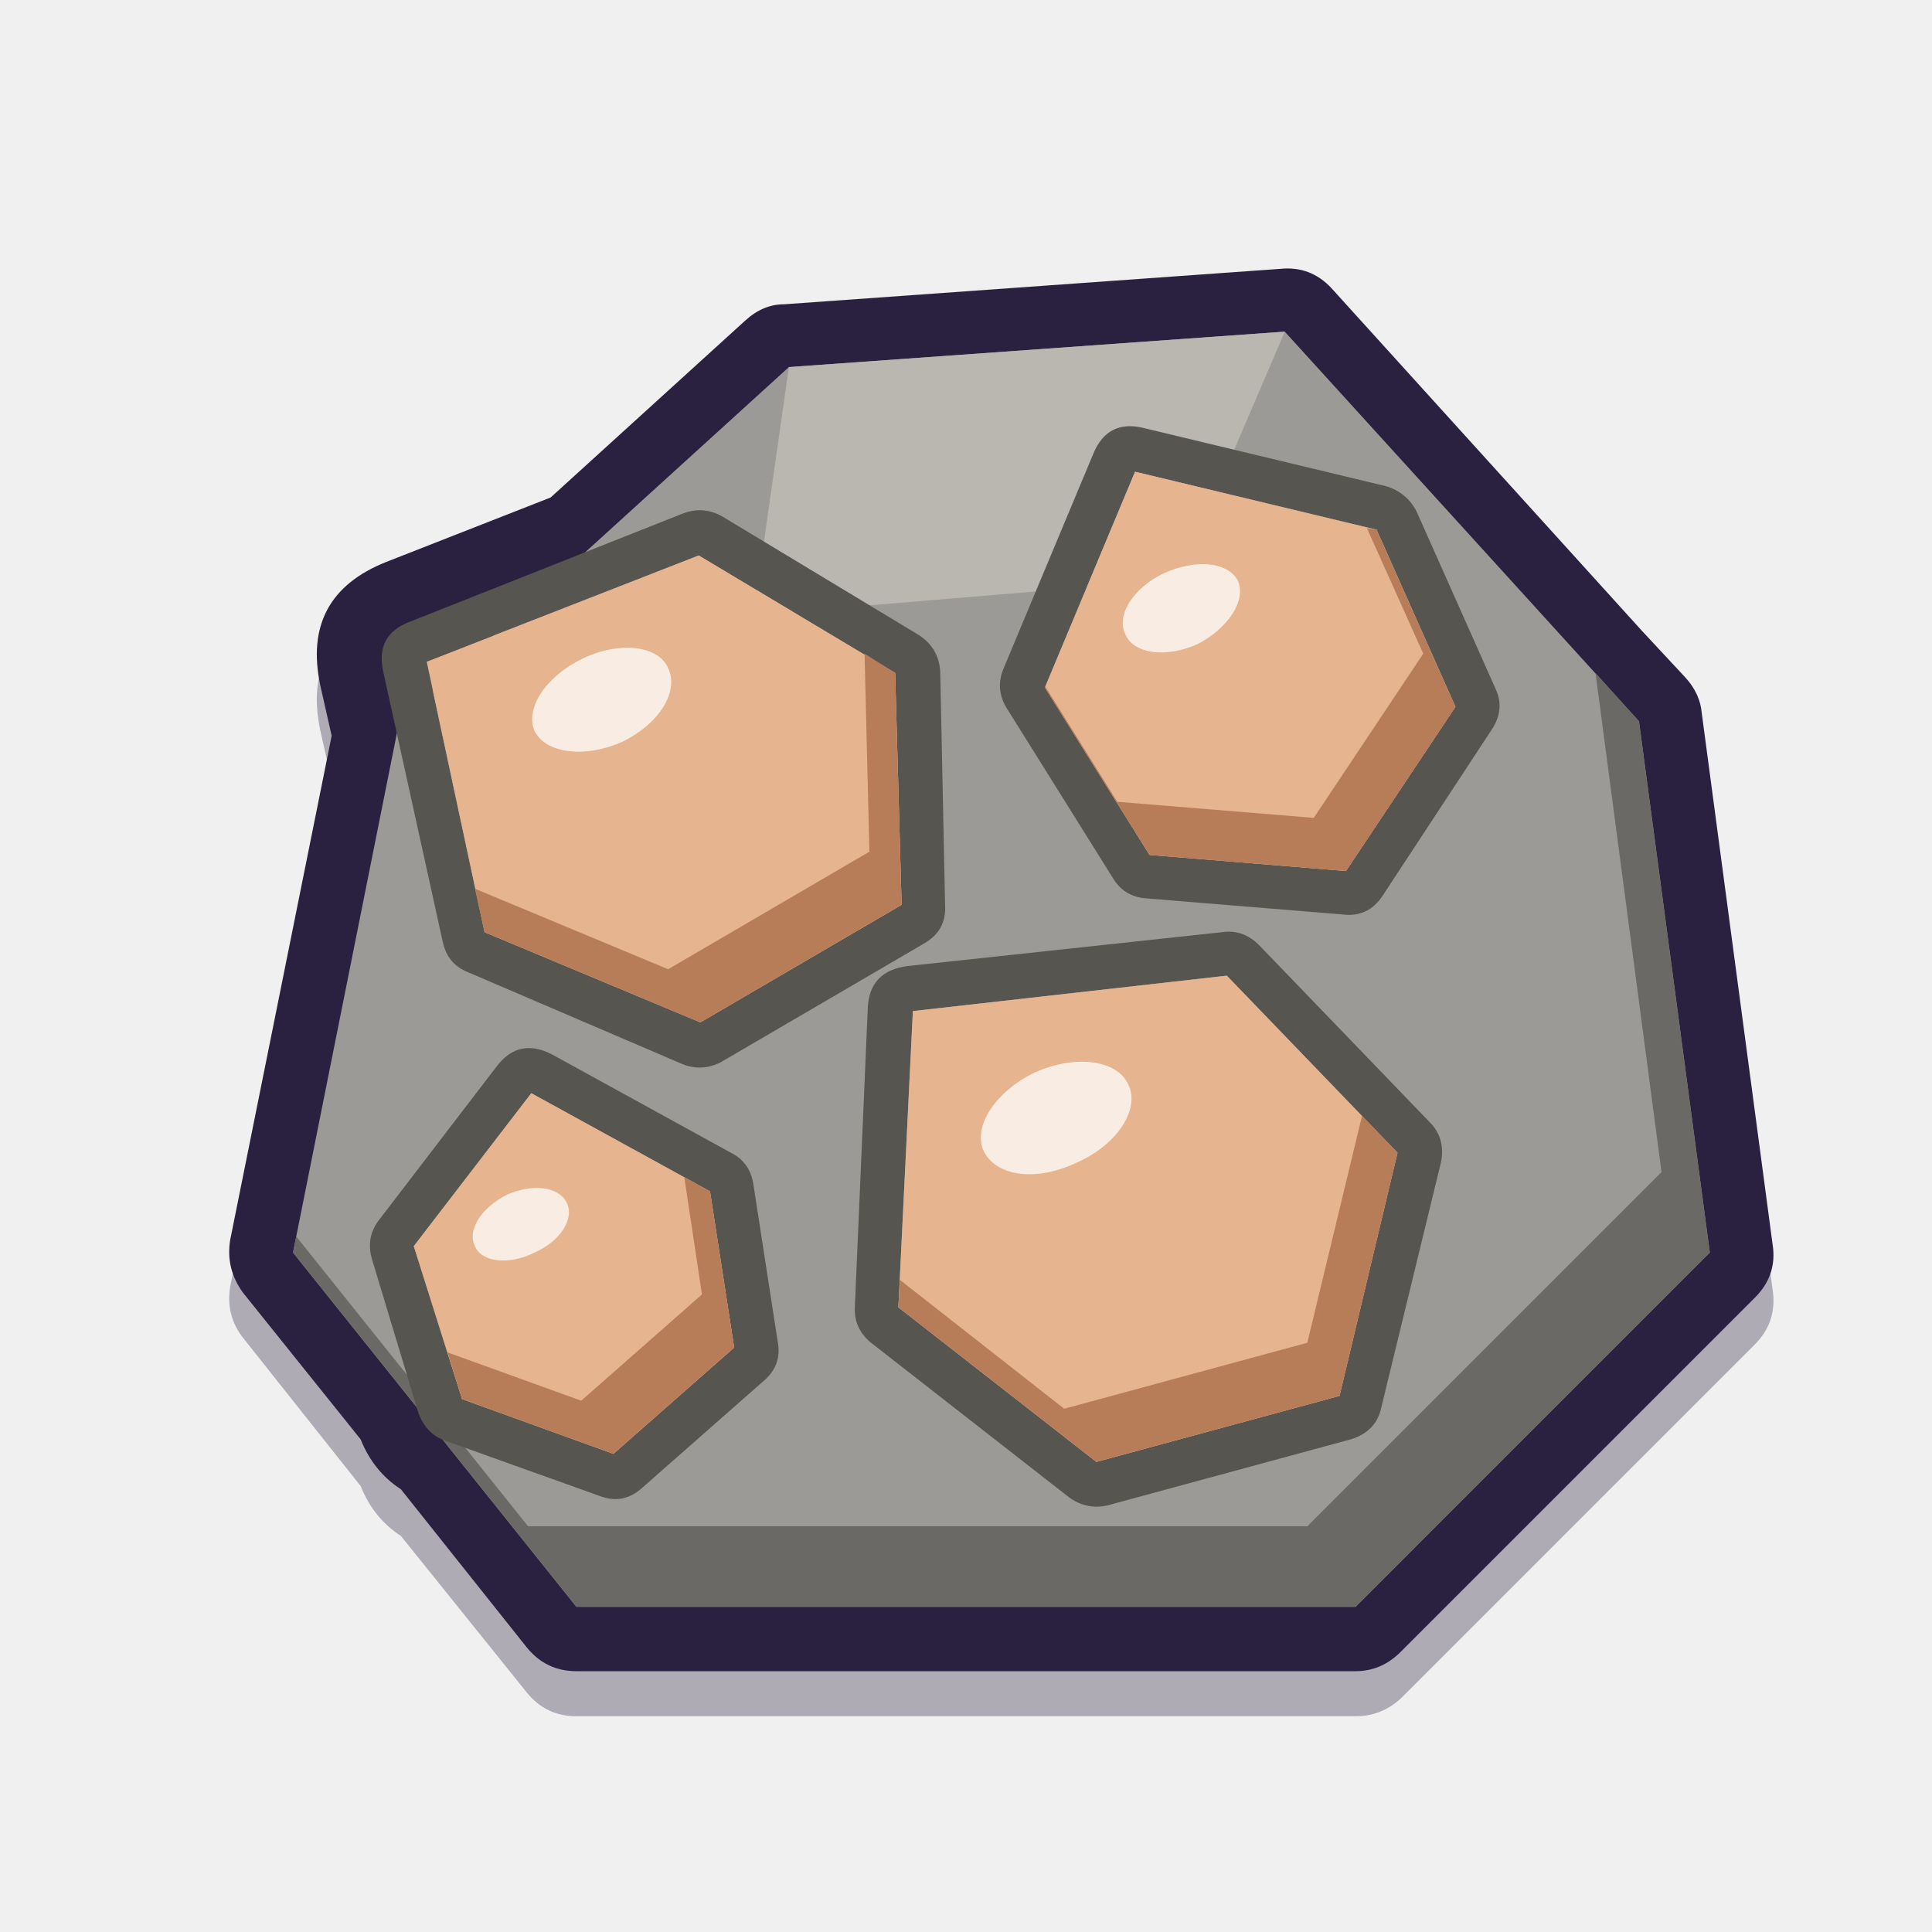
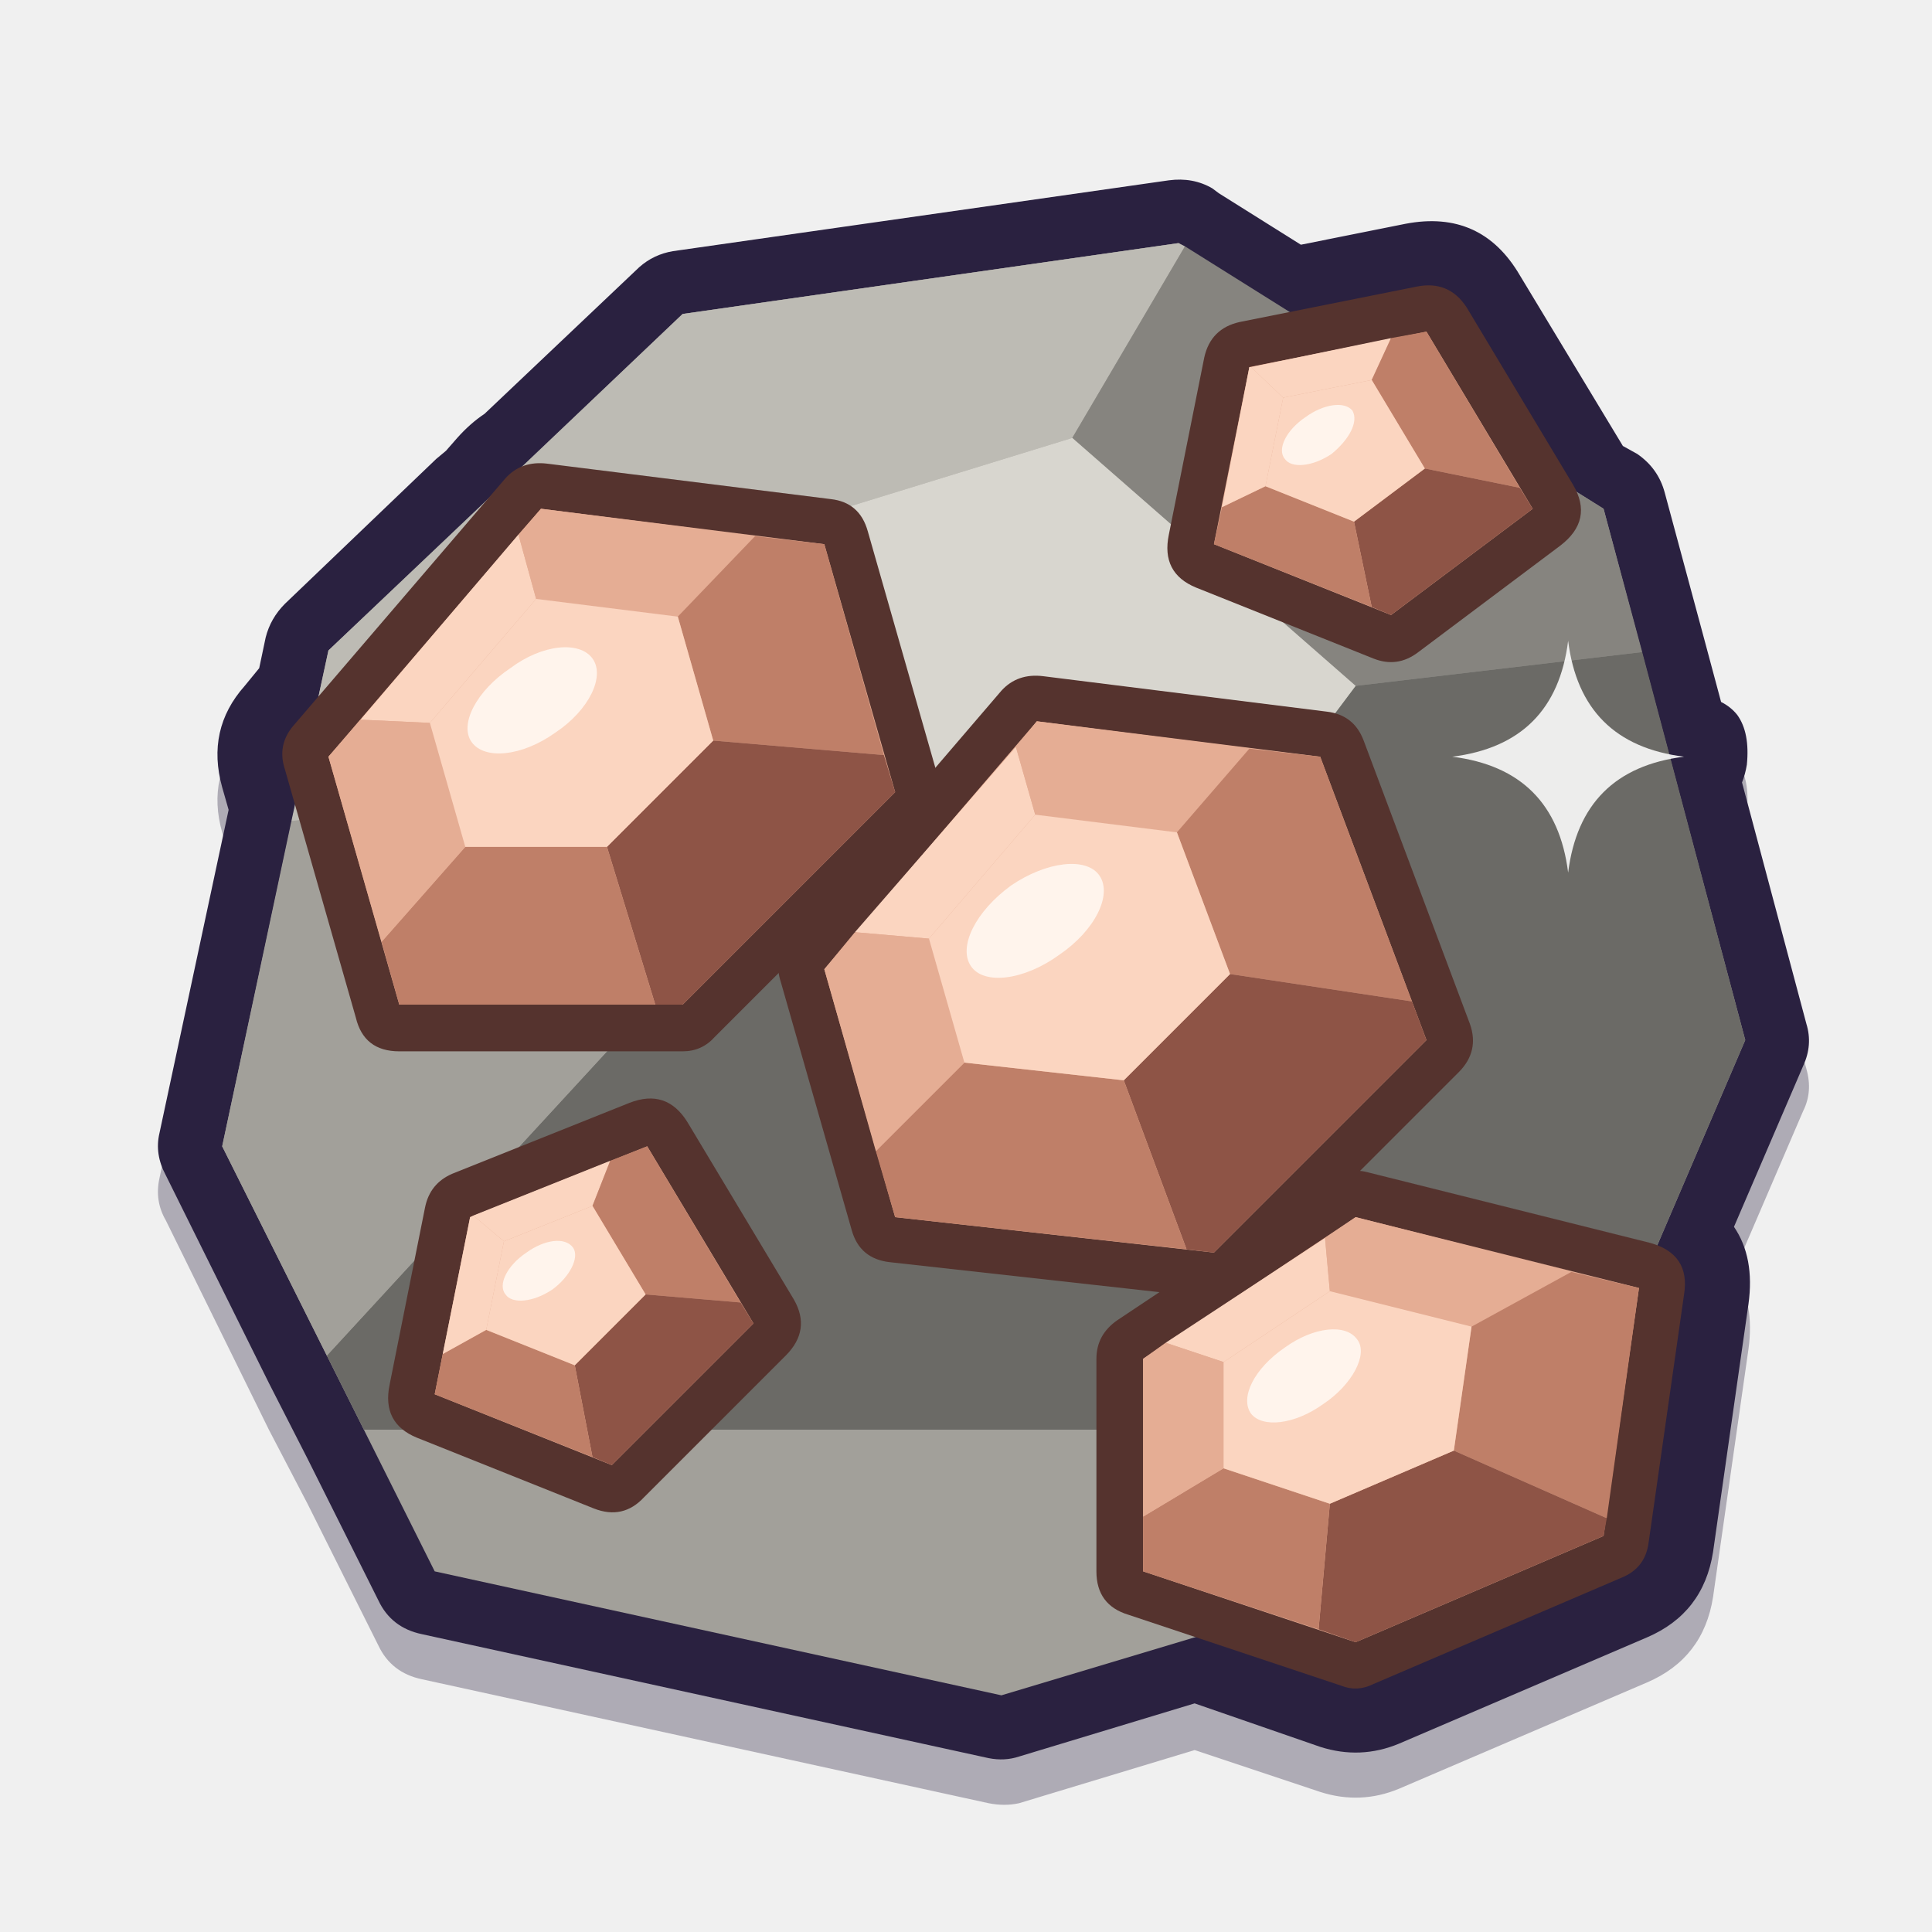
<svg xmlns="http://www.w3.org/2000/svg" viewBox="0 -930 1200 1200">
-   <path fill="#2a2140" fill-opacity="0.333" d="M143 -131 206 -445 199 -476Q187 -532 240 -553L342 -592L463 -703Q474 -712 487 -713L795 -735Q814 -736 827 -722L1020 -510L1047 -480Q1056 -471 1057 -459L1101 -129Q1104 -109 1090 -95L870 125Q858 136 842 136H358Q339 136 327 121L249 24Q232 13 224 -7L151 -99Q140 -113 143 -131Z" />
-   <path fill="#2a2140" d="M143 -160 206 -473 199 -504Q187 -560 240 -581L342 -621L463 -731Q474 -741 487 -741L795 -763Q814 -765 827 -751L1020 -538L1047 -509Q1056 -499 1057 -487L1101 -157Q1104 -138 1090 -124L870 96Q858 108 842 108H358Q339 108 327 93L249 -5Q232 -16 224 -36L151 -127Q140 -142 143 -160Z" />
-   <path fill="#9b9a96" d="M182 -152 248 -482 490 -702 798 -724 1018 -482 1062 -152 842 68H358Z" />
-   <path fill="#6a6966" d="M182 -152 184 -162 328 18H812L1032 -202L991 -512L1018 -482L1062 -152L842 68H358Z" />
-   <path fill="#b9b7b0" d="M490 -702 798 -724 732 -570 468 -548Z" />
-   <path fill="#57554f" d="M255 -544 424 -611Q437 -616 449 -609L570 -536Q583 -528 584 -513L587 -368Q588 -352 574 -344L449 -271Q437 -264 424 -269L291 -326Q278 -331 275 -345L238 -513Q233 -536 255 -544ZM265 -519 301 -351 435 -295 560 -368 556 -512 434 -585Z" />
-   <path fill="#e6b48f" d="M265 -519 434 -585 556 -512 560 -368 435 -295 301 -351Z" />
-   <path fill="#b77d58" d="M295 -378 415 -328 540 -401 537 -524 556 -512 560 -368 435 -295 301 -351 295 -378Z" />
-   <path fill="#ffffff" fill-opacity="0.753" d="M415 -515C422 -500 409 -480 386 -469C363 -459 339 -462 332 -476C326 -490 339 -510 362 -521C385 -532 409 -529 415 -515Z" />
-   <path fill="#57554f" d="M711 -664 861 -628Q874 -624 880 -612L929 -502Q935 -489 926 -476L859 -374Q850 -360 834 -362L712 -372Q698 -373 691 -385L626 -489Q618 -501 623 -514L679 -648Q688 -670 711 -664ZM705 -637 649 -503 714 -399 836 -389 904 -491 855 -601Z" />
-   <path fill="#e6b48f" d="M705 -637 855 -601 904 -491 836 -389 714 -399 649 -503Z" />
-   <path fill="#b77d58" d="M649 -504 694 -432 816 -422 884 -524 849 -602 855 -601 904 -491 836 -389 714 -399 649 -503 649 -504Z" />
-   <path fill="#ffffff" fill-opacity="0.753" d="M769 -569C774 -557 763 -540 744 -530C724 -521 704 -524 699 -536C693 -548 704 -565 723 -574C743 -583 763 -581 769 -569Z" />
-   <path fill="#57554f" d="M564 -330 759 -351Q772 -353 782 -343L888 -233Q898 -223 895 -208L858 -56Q855 -41 839 -36L688 5Q675 8 664 0L541 -96Q530 -105 531 -119L539 -304Q540 -327 564 -330ZM567 -302 558 -118 681 -22 832 -63 868 -214 762 -324Z" />
-   <path fill="#e6b48f" d="M567 -302 762 -324 868 -214 832 -63 681 -22 558 -118Z" />
-   <path fill="#b77d58" d="M559 -135 661 -55 812 -96 846 -237 868 -214 832 -63 681 -22 558 -118 559 -135Z" />
-   <path fill="#ffffff" fill-opacity="0.753" d="M701 -256C708 -241 694 -219 669 -208C644 -196 619 -199 611 -215C604 -230 618 -252 643 -264C668 -275 694 -272 701 -256Z" />
-   <path fill="#57554f" d="M343 -275 454 -214Q466 -208 468 -194L483 -97Q486 -82 474 -72L399 -6Q387 5 372 -1L277 -35Q265 -39 260 -52L231 -148Q227 -162 236 -173L308 -267Q322 -286 343 -275ZM330 -251 257 -156 287 -61 381 -27 456 -93 441 -190Z" />
-   <path fill="#e6b48f" d="M330 -251 441 -190 456 -93 381 -27 287 -61 257 -156Z" />
-   <path fill="#b77d58" d="M278 -90 361 -60 436 -126 425 -199 441 -190 456 -93 381 -27 287 -61 278 -90Z" />
-   <path fill="#ffffff" fill-opacity="0.753" d="M352 -183C357 -173 348 -159 332 -152C316 -144 299 -146 295 -156C290 -166 299 -180 315 -188C331 -195 347 -193 352 -183Z" />
+   <path fill="#2a2140" fill-opacity="0.333" d="M99 -198 142 -399 138 -413Q128 -448 152 -476L161 -486L165 -506Q168 -518 177 -526L271 -616L277 -621L284 -630Q292 -638 301 -644L397 -735Q406 -744 418 -746L726 -790Q741 -792 753 -784L757 -782L808 -749L873 -762Q920 -772 944 -730L1008 -625L1017 -619Q1030 -611 1034 -596L1058 -506L1069 -465Q1075 -462 1079 -457Q1087 -446 1085 -426Q1084 -420 1082 -416L1122 -266Q1126 -252 1120 -240L1077 -140Q1090 -121 1086 -92L1064 62Q1058 100 1023 115L869 181Q845 191 820 183L742 157L633 190Q624 192 614 190L262 113Q243 109 235 92L191 4L167 -42L103 -172Q96 -184 99 -198Z" />
+   <path fill="#2a2140" d="M99 -226 142 -427 138 -441Q128 -477 152 -504L161 -515L165 -534Q168 -546 177 -555L271 -645L277 -650L284 -658Q292 -667 301 -673L397 -764Q406 -772 418 -774L726 -818Q741 -820 753 -813L757 -810L808 -778L873 -791Q920 -800 944 -759L1008 -653L1017 -648Q1030 -639 1034 -624L1058 -535L1069 -494Q1075 -491 1079 -486Q1087 -475 1085 -455Q1084 -449 1082 -444L1122 -294Q1126 -281 1120 -268L1077 -168Q1090 -149 1086 -120L1064 34Q1058 72 1023 87L869 153Q845 163 820 155L742 128L633 161Q624 164 614 162L262 85Q243 81 235 64L191 -24L167 -71L103 -200Q96 -213 99 -226Z" />
+   <path fill="#a2a09a" d="M138 -218 204 -526 424 -735 732 -779 996 -614 1084 -284 952 24 622 123 270 46Z" />
+   <path fill="#bdbbb4" d="M380 -570 299 -616 424 -735 732 -779 736 -777 666 -658Z" />
+   <path fill="#86847f" d="M666 -658 736 -777 996 -614 1020 -525 842 -504Z" />
+   <path fill="#6b6a66" d="M842 -504 1020 -525 1084 -284 991 -67 710 -328Z" />
+   <path fill="#6b6a66" d="M710 -328 991 -67 980 -42H226L203 -88L424 -328Z" />
+   <path fill="#a2a09a" d="M138 -218 181 -420 314 -438 424 -328 203 -88Z" />
+   <path fill="#bdbbb4" d="M314 -438 181 -420 204 -526 299 -616 380 -570Z" />
+   <path fill="#d8d6cf" d="M380 -570 666 -658 842 -504 710 -328H424L314 -438Z" />
+   <path fill="#55332e" d="M182 -479 314 -633Q324 -644 340 -642L516 -620Q534 -618 539 -600L583 -446Q588 -430 576 -418L444 -286Q436 -277 424 -277H248Q226 -277 221 -298L177 -452Q172 -467 182 -479Z" />
+   <path fill="#e5ad94" d="M204 -460 336 -614 512 -592 556 -438 424 -306H248Z" />
+   <path fill="#fbd5c0" d="M267 -481 224 -483 322 -598 333 -558Z" />
+   <path fill="#e5ad94" d="M333 -558 322 -598 336 -614 469 -597 421 -547Z" />
+   <path fill="#bf7f68" d="M421 -547 469 -597 512 -592 549 -461 443 -470Z" />
+   <path fill="#8e5446" d="M443 -470 549 -461 556 -438 424 -306H407L377 -404Z" />
+   <path fill="#bf7f68" d="M377 -404 407 -306H248L237 -345L289 -404Z" />
+   <path fill="#e5ad94" d="M204 -460 224 -483 267 -481 289 -404 237 -345Z" />
+   <path fill="#fbd5c0" d="M267 -481 333 -558 421 -547 443 -470 377 -404H289Z" />
+   <path fill="#fff4ec" d="M368 -521C376 -510 366 -489 345 -475C324 -460 301 -458 293 -469C285 -480 296 -501 317 -515C337 -530 360 -532 368 -521Z" />
+   <path fill="#55332e" d="M490 -347 622 -501Q632 -512 648 -510L824 -488Q841 -486 847 -470L913 -294Q919 -277 906 -264L774 -132Q765 -122 751 -124L553 -146Q534 -148 529 -166L485 -320Q480 -335 490 -347Z" />
+   <path fill="#e5ad94" d="M512 -328 644 -482 820 -460 886 -284 754 -152 556 -174Z" />
+   <path fill="#fbd5c0" d="M577 -347 531 -351 631 -466 643 -424Z" />
+   <path fill="#e5ad94" d="M643 -424 631 -466 644 -482 776 -465 731 -413Z" />
+   <path fill="#bf7f68" d="M731 -413 776 -465 820 -460 877 -308 764 -325Z" />
+   <path fill="#8e5446" d="M764 -325 877 -308 886 -284 754 -152 737 -154 698 -259Z" />
+   <path fill="#bf7f68" d="M698 -259 737 -154 556 -174 544 -215 599 -270Z" />
+   <path fill="#e5ad94" d="M512 -328 531 -351 577 -347 599 -270 544 -215Z" />
+   <path fill="#fbd5c0" d="M577 -347 643 -424 731 -413 764 -325 698 -259 599 -270Z" />
+   <path fill="#fff4ec" d="M683 -386C691 -374 680 -352 658 -337C636 -321 611 -318 603 -330C595 -342 606 -364 628 -380C650 -395 675 -398 683 -386Z" />
+   <path fill="#55332e" d="M694 -110 826 -198Q837 -205 849 -202L1025 -158Q1050 -151 1046 -126L1024 28Q1022 44 1007 50L853 116Q843 121 833 117L701 73Q681 67 681 46V-86Q681 -101 694 -110Z" />
+   <path fill="#e5ad94" d="M710 -86 842 -174 1018 -130 996 24 842 90 710 46Z" />
+   <path fill="#fbd5c0" d="M760 -84 724 -96 823 -161 826 -128Z" />
+   <path fill="#e5ad94" d="M826 -128 823 -161 842 -174 976 -140 914 -106Z" />
+   <path fill="#bf7f68" d="M914 -106 976 -140 1018 -130 998 13 903 -29Z" />
+   <path fill="#8e5446" d="M903 -29 998 13 996 24 842 90 819 82 826 4Z" />
+   <path fill="#bf7f68" d="M826 4 819 82 710 46V12L760 -18Z" />
+   <path fill="#e5ad94" d="M710 -86 724 -96 760 -84V-18L710 12Z" />
+   <path fill="#fbd5c0" d="M760 -84 826 -128 914 -106 903 -29 826 4 760 -18Z" />
+   <path fill="#fff4ec" d="M843 -98C850 -89 840 -70 822 -58C804 -45 784 -43 777 -52C770 -62 779 -80 798 -93C816 -106 836 -108 843 -98Z" />
+   <path fill="#55332e" d="M770 -730 880 -752Q900 -756 911 -739L977 -629Q990 -607 969 -591L881 -525Q868 -515 853 -521L743 -565Q721 -574 726 -598L748 -708Q752 -726 770 -730Z" />
+   <path fill="#e5ad94" d="M776 -702 886 -724 952 -614 864 -548 754 -592Z" />
+   <path fill="#fbd5c0" d="M797 -683 777 -702 864 -720 852 -694Z" />
+   <path fill="#bf7f68" d="M852 -694 864 -720 886 -724 944 -627 885 -639Z" />
+   <path fill="#8e5446" d="M885 -639 944 -627 952 -614 864 -548 852 -553 841 -606Z" />
+   <path fill="#bf7f68" d="M841 -606 852 -553 754 -592 759 -615 786 -628Z" />
+   <path fill="#fbd5c0" d="M776 -702 777 -702 797 -683 786 -628 759 -615Z" />
+   <path fill="#fbd5c0" d="M797 -683 852 -694 885 -639 841 -606 786 -628Z" />
+   <path fill="#fff4ec" d="M840 -675C844 -668 838 -657 827 -648C815 -640 802 -639 798 -645C793 -651 799 -663 811 -671C822 -679 835 -681 840 -675Z" />
+   <path fill="#55332e" d="M281 -201 391 -245Q414 -254 427 -233L493 -123Q504 -104 488 -88L400 0Q387 14 369 7L259 -37Q237 -46 242 -70L264 -180Q267 -195 281 -201Z" />
+   <path fill="#e5ad94" d="M292 -174 402 -218 468 -108 380 -20 270 -64Z" />
+   <path fill="#fbd5c0" d="M313 -159 294 -175 379 -209 368 -181Z" />
+   <path fill="#bf7f68" d="M368 -181 379 -209 402 -218 460 -121 401 -126Z" />
+   <path fill="#8e5446" d="M401 -126 460 -121 468 -108 380 -20 368 -25 357 -82Z" />
+   <path fill="#bf7f68" d="M357 -82 368 -25 270 -64 275 -89 302 -104Z" />
+   <path fill="#fbd5c0" d="M292 -174 294 -175 313 -159 302 -104 275 -89Z" />
+   <path fill="#fbd5c0" d="M313 -159 368 -181 401 -126 357 -82 302 -104Z" />
+   <path fill="#fff4ec" d="M356 -155C360 -149 354 -137 343 -129C331 -121 318 -120 314 -126C309 -132 315 -144 327 -152C338 -160 351 -162 356 -155Z" />
+   <path fill="#ffffff" fill-opacity="0.878" d="M974 -532Q982 -468 1046 -460Q982 -452 974 -388Q966 -452 902 -460Q966 -468 974 -532Z" />
</svg>
